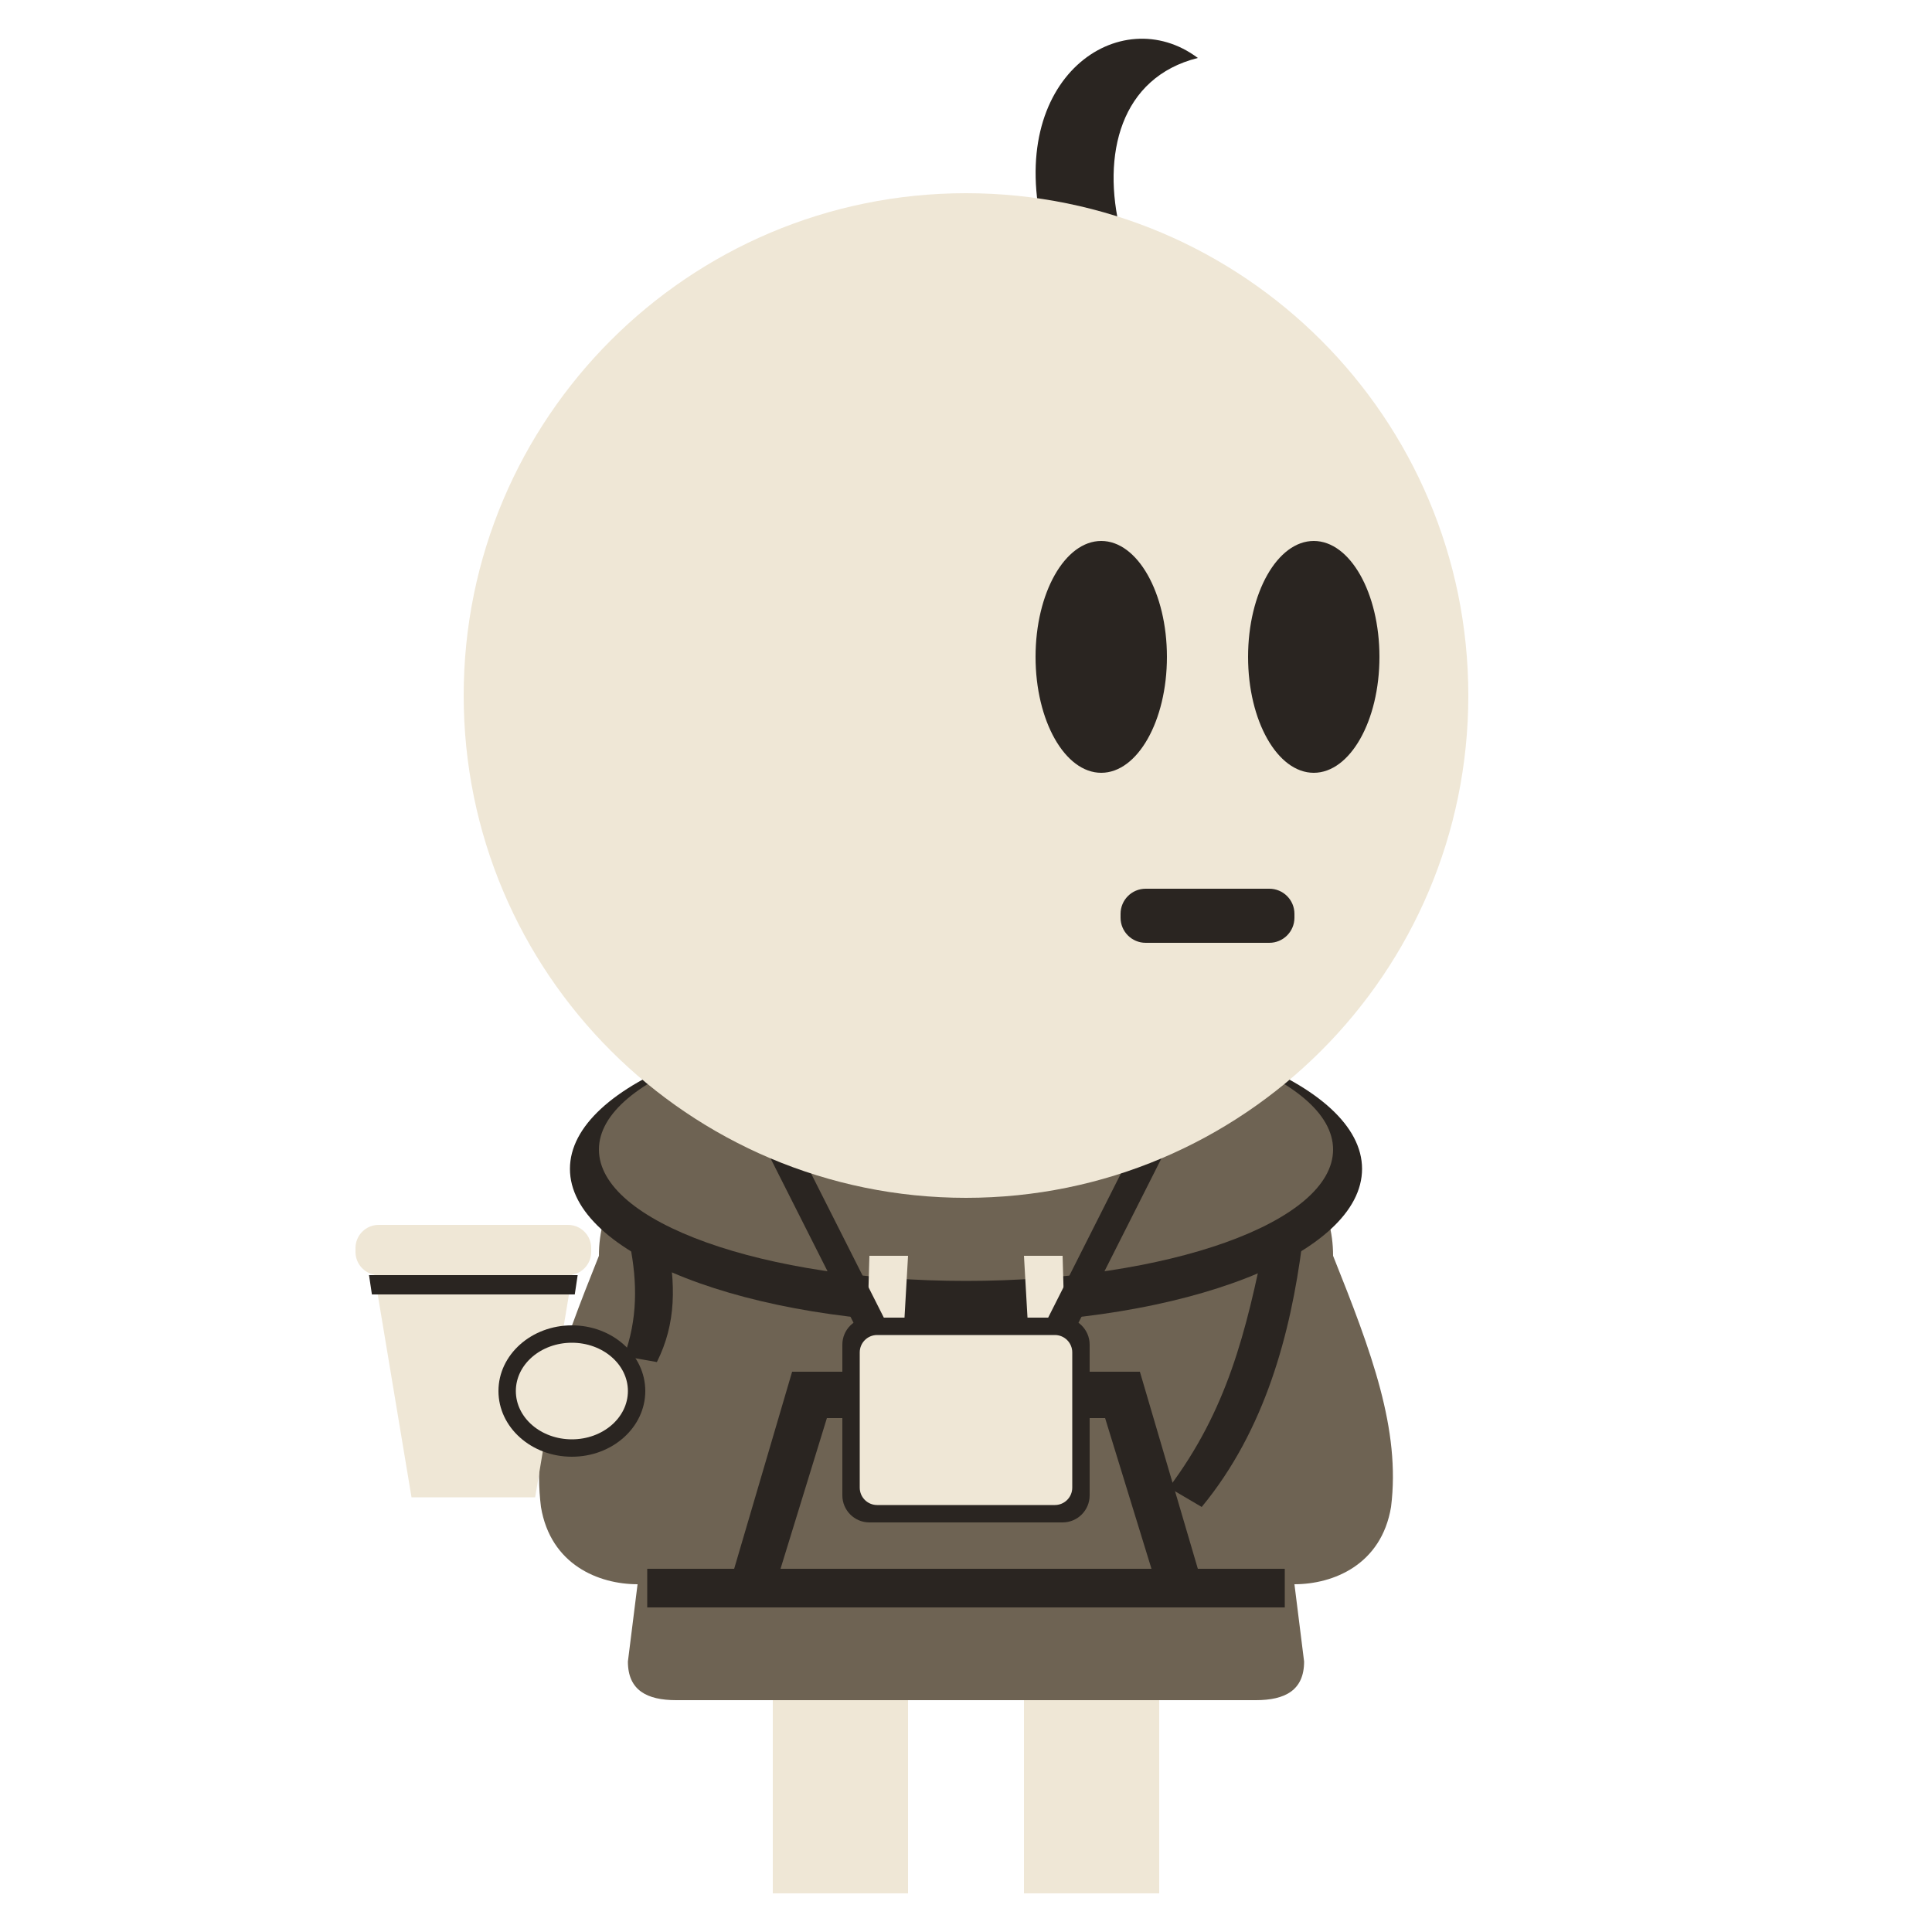
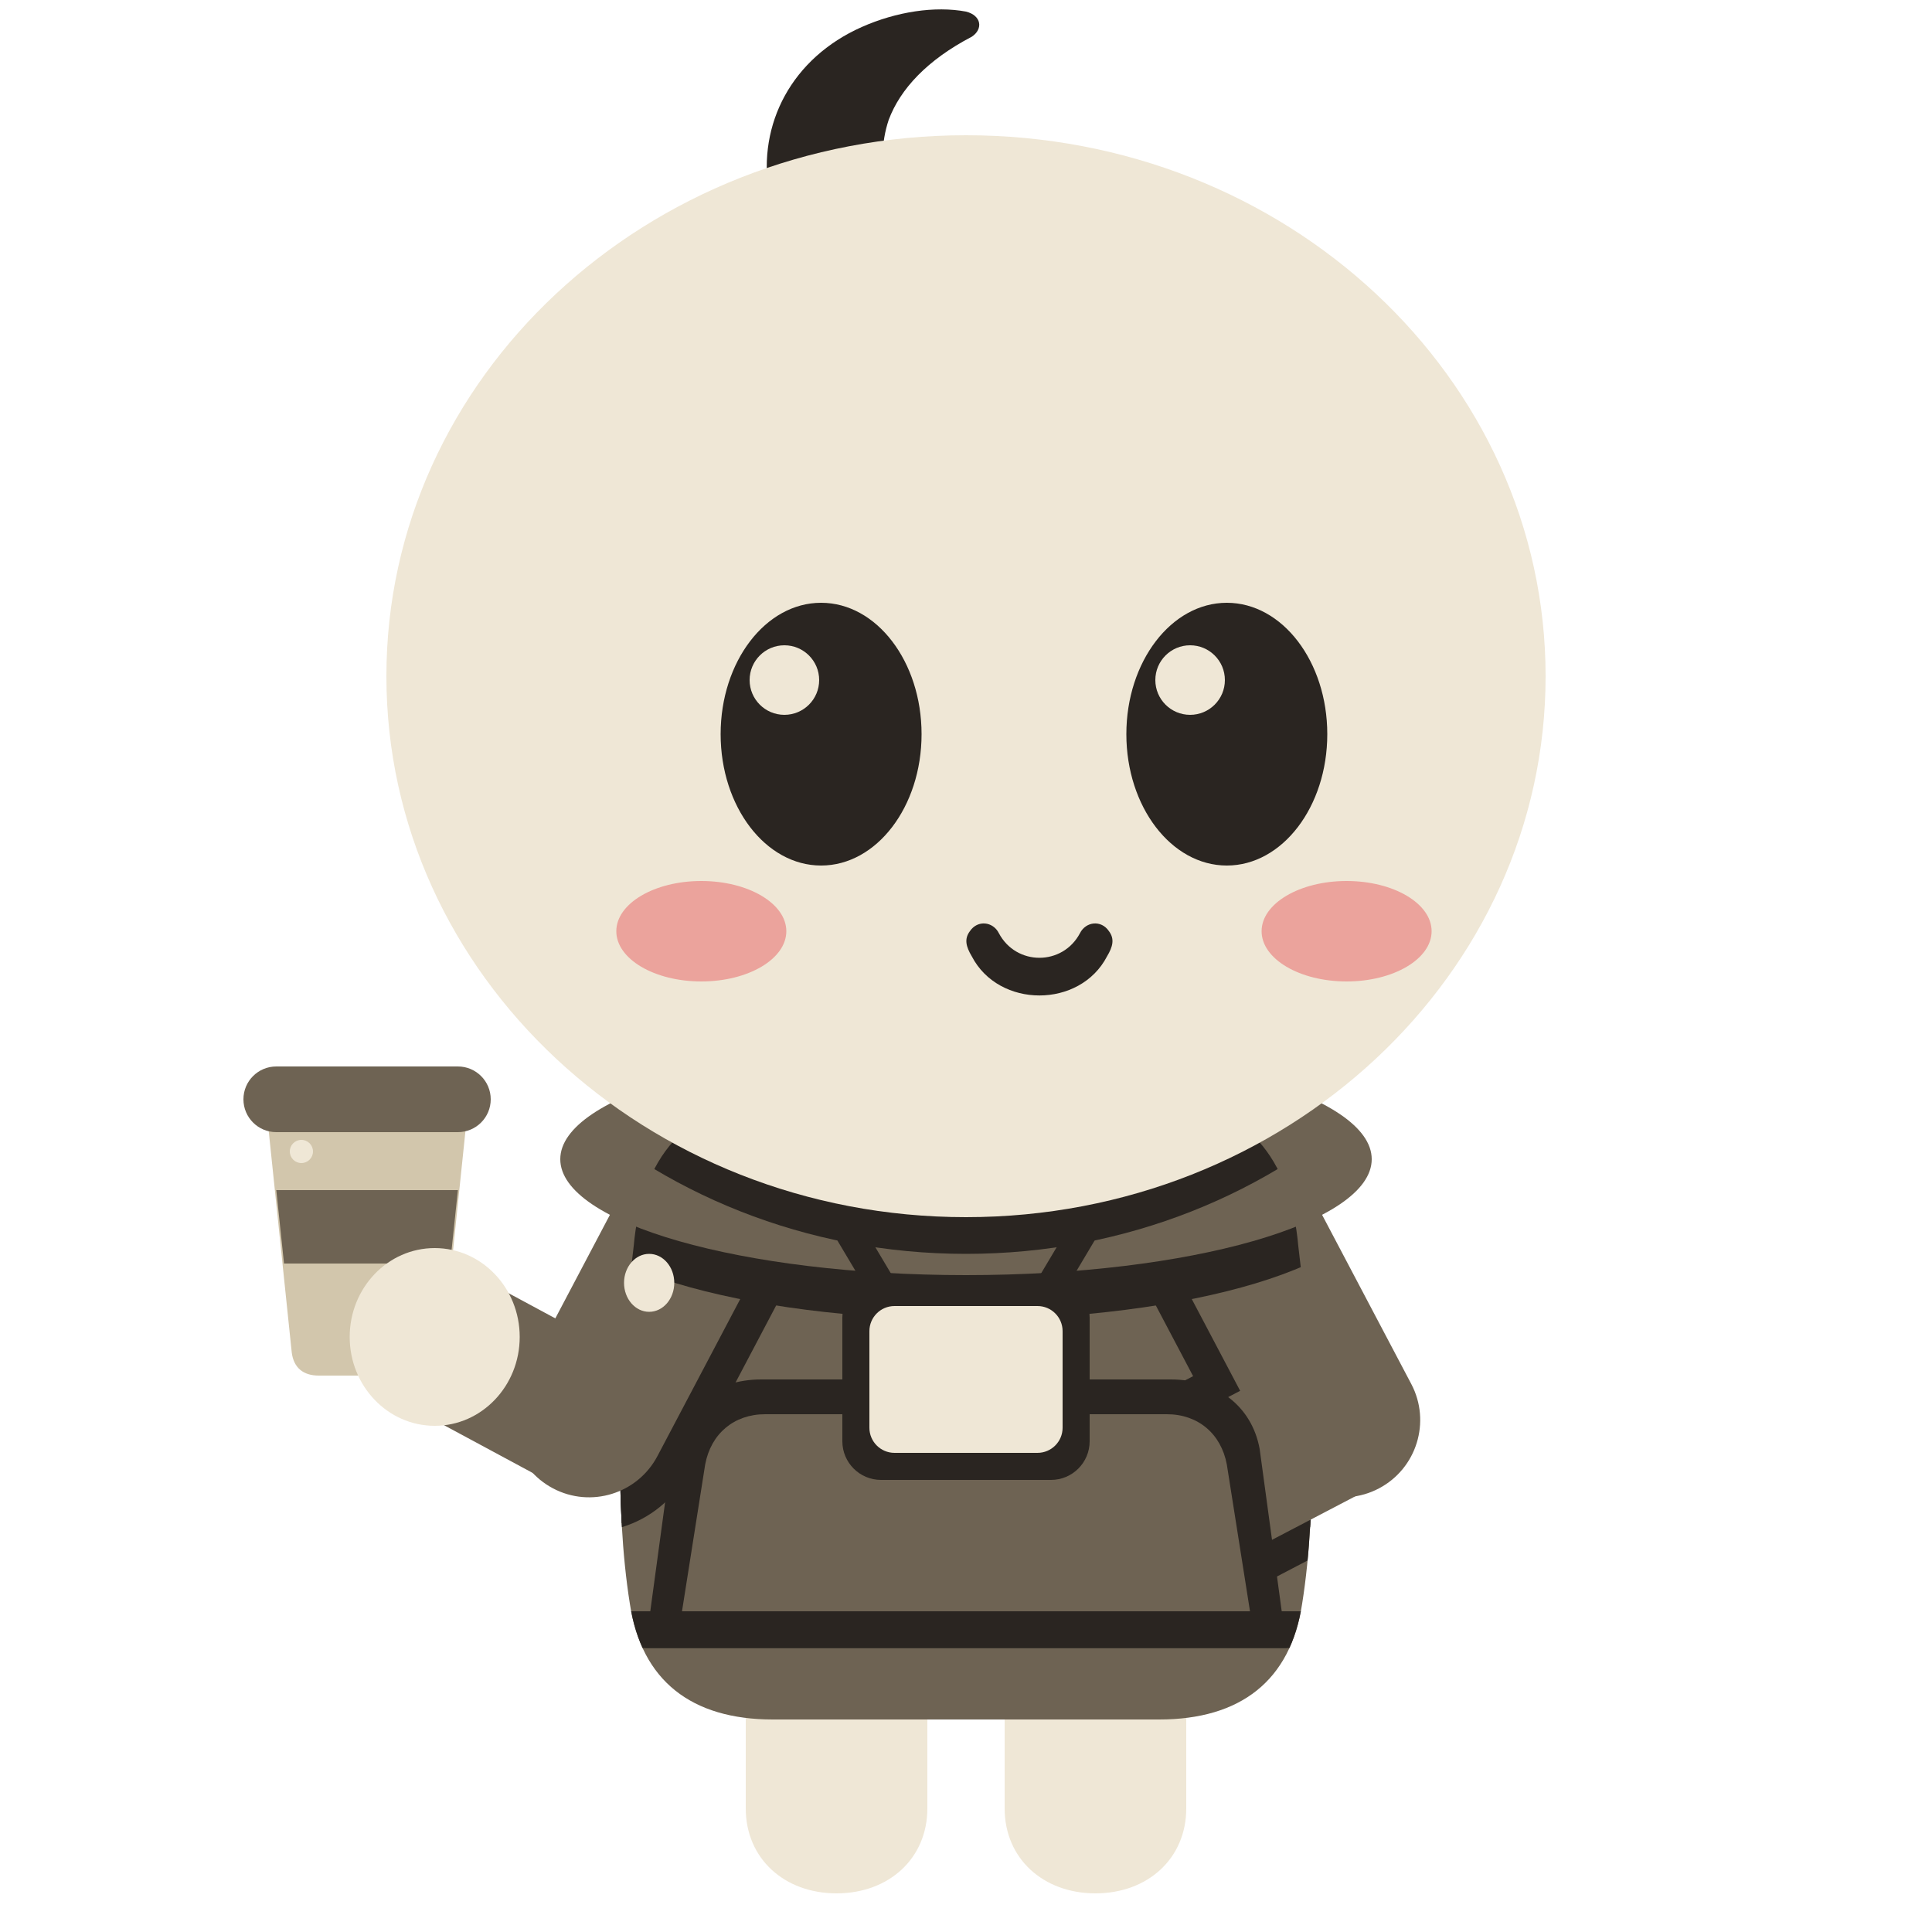
<svg xmlns="http://www.w3.org/2000/svg" viewBox="0 0 100 100">
-   <path d="M54 12 C52 4 58 0 62 3 C58 4 57 8 58 12 Z" fill="#2A2521" />
-   <path d="M40 84 L47 84 L47 98 L40 98 Z M53 84 L60 84 L60 98 L53 98 Z" fill="#EFE7D6" />
-   <path d="M31 65 C31 60 36 58 42 58 L58 58 C64 58 69 60 69 65 C71 70 72.5 74 72 78 C71.5 81 69 82 67 82 L67.5 86 C67.5 87.5 66.5 88 65 88 L35 88 C33.5 88 32.5 87.5 32.5 86 L33 82 C31 82 28.5 81 28 78 C27.5 74 29 70 31 65 Z" fill="#6E6353" />
-   <path d="M33.5 81.2 L66.5 81.2 L66.5 83.2 L33.5 83.2 Z" fill="#2A2521" />
-   <path d="M65.5 64 C64.5 69 63.5 73 60.5 77 L62.2 78 C65.5 74 66.8 69 67.4 64.4 Z" fill="#2A2521" />
-   <path d="M38 81.2 L41 71 L59 71 L62 81.2 L59.6 81.2 L57.2 73.4 L42.8 73.4 L40.4 81.2 Z" fill="#2A2521" />
-   <ellipse cx="50" cy="60.5" rx="20.5" ry="8" fill="#2A2521" />
-   <ellipse cx="50" cy="59.5" rx="19" ry="6.8" fill="#6E6353" />
-   <path d="M45 65 L47 65 L46.6 72 L44.8 72 Z M53 65 L55 65 L55.2 72 L53.4 72 Z" fill="#EFE7D6" />
-   <path d="M39.3 58.8 L40.7 58.2 L46.1 68.9 L44.7 69.5 Z M60.7 58.8 L59.3 58.2 L53.9 68.9 L55.3 69.5 Z" fill="#2A2521" />
-   <rect x="43.6" y="68.2" width="12.8" height="10.6" rx="1.4" fill="#2A2521" />
-   <rect x="44.5" y="69.1" width="11" height="8.8" rx="0.9" fill="#EFE7D6" />
-   <circle cx="50" cy="36" r="26" fill="#EFE7D6" />
-   <ellipse cx="57" cy="34" rx="3.4" ry="6" fill="#2A2521" />
-   <ellipse cx="68" cy="34" rx="3.4" ry="6" fill="#2A2521" />
-   <rect x="58" y="46" width="9" height="2.8" rx="1.3" fill="#2A2521" />
-   <path d="M19.3 65.5 L29.7 65.5 L27.7 77.5 L21.3 77.5 Z" fill="#EFE7D6" />
-   <rect x="18.4" y="63.4" width="12.2" height="2.6" rx="1.2" fill="#EFE7D6" />
-   <path d="M19.1 66 L29.9 66 L29.75 67 L19.25 67 Z" fill="#2A2521" />
-   <path d="M34.5 64 C35 66.5 35 68.5 34 70.5 L32.3 70.2 C33 68.3 33 66.4 32.6 64.4 Z" fill="#2A2521" />
-   <ellipse cx="29.6" cy="72" rx="3.8" ry="3.4" fill="#2A2521" />
-   <ellipse cx="29.6" cy="72" rx="2.9" ry="2.5" fill="#EFE7D6" />
+   <defs>
+     <clipPath id="body">
+       <path d="M40 57 C35.5 57 33.2 60 32.8 64.5 C32 71 31.8 78 32.6 83 C33.2 87 35.8 89 40 89 L60 89 C64.2 89 66.8 87 67.4 83 C68.2 78 68 71 67.2 64.5 C66.8 60 64.5 57 60 57 Z" />
+     </clipPath>
+   </defs>
+   <path d="M38.6 85 L48 85 L48 93.6 C48 96.2 46 98 43.3 98 C40.6 98 38.6 96.2 38.6 93.6 Z M52 85 L61.4 85 L61.4 93.6 C61.4 96.2 59.4 98 56.7 98 C54 98 52 96.2 52 93.6 Z" fill="#EFE7D6" />
+   <path d="M40 57 C35.5 57 33.2 60 32.8 64.5 C32 71 31.8 78 32.6 83 C33.2 87 35.8 89 40 89 L60 89 C64.2 89 66.8 87 67.4 83 C68.2 78 68 71 67.2 64.5 C66.8 60 64.5 57 60 57 Z" fill="#6E6353" />
+   <rect x="30" y="83.4" width="40" height="1.9" fill="#2A2521" clip-path="url(#body)" />
+   <g fill="#2A2521" clip-path="url(#body)">
+     <rect x="-5.8" y="-5.8" width="11.6" height="22.34" rx="5.8" transform="translate(35.5 64) rotate(27.8)" />
+     <rect x="-5.6" y="-5.6" width="11.2" height="20.28" rx="5.6" transform="translate(30.5 73.5) rotate(118.3)" />
+     <rect x="-5.8" y="-5.8" width="11.6" height="22.34" rx="5.8" transform="translate(64.5 64) rotate(-27.8)" />
+     <rect x="-5.6" y="-5.6" width="11.2" height="23.05" rx="5.6" transform="translate(69.5 73.5) rotate(62.4)" />
+   </g>
+   <g fill="#6E6353">
+     <rect x="-4" y="-4" width="8" height="18.74" rx="4" transform="translate(35.5 64) rotate(27.8)" />
+     <rect x="-3.8" y="-3.8" width="7.6" height="16.68" rx="3.8" transform="translate(30.5 73.5) rotate(118.3)" />
+     <rect x="-4" y="-4" width="8" height="18.74" rx="4" transform="translate(64.5 64) rotate(-27.8)" />
+     <rect x="-3.8" y="-3.8" width="7.6" height="19.45" rx="3.8" transform="translate(69.5 73.5) rotate(62.4)" />
+   </g>
+   <path d="M39.4 71.4 L60.6 71.4 C63 71.4 64.8 72.8 65.2 75 L66.6 85.3 L33.4 85.3 L34.8 75 C35.2 72.8 37 71.4 39.4 71.4 Z" fill="#2A2521" clip-path="url(#body)" />
+   <path d="M39.6 73.2 L60.4 73.2 C62 73.2 63.2 74.2 63.5 75.8 L64.7 83.4 L35.3 83.4 L36.5 75.8 C36.8 74.2 38 73.2 39.6 73.2 Z" fill="#6E6353" />
+   <ellipse cx="50" cy="61.9" rx="21.2" ry="6.4" fill="#2A2521" clip-path="url(#body)" />
+   <ellipse cx="50" cy="60" rx="21" ry="6" fill="#6E6353" />
+   <ellipse cx="33.6" cy="66.4" rx="1.3" ry="1.5" fill="#EFE7D6" />
+   <path d="M40.6 59.6 L42 59 L47 67.4 L45.6 68 Z M59.4 59.6 L58 59 L53 67.4 L54.4 68 Z" fill="#2A2521" />
+   <rect x="43.6" y="66.2" width="12.8" height="10.4" rx="2" fill="#2A2521" />
+   <rect x="45" y="67.6" width="10" height="7.6" rx="1.3" fill="#EFE7D6" />
+   <g id="head">
+     <ellipse cx="50" cy="36.9" rx="30" ry="28" fill="#2A2521" clip-path="url(#body)" />
+     <path d="M39.8 10 C39.2 6.4 41 3 44.6 1.4 C46.4 0.6 48.4 0.3 50 0.6 C50.8 0.8 50.9 1.5 50.3 1.9 C48 3.1 46.6 4.6 46 6.2 C45.6 7.4 45.6 8.6 45.9 10 Z" fill="#2A2521" />
+     <ellipse cx="50" cy="35" rx="30" ry="28" fill="#EFE7D6" />
+     <ellipse cx="42.5" cy="38" rx="5.2" ry="6.8" fill="#2A2521" />
+     <ellipse cx="63.5" cy="38" rx="5.2" ry="6.8" fill="#2A2521" />
+     <circle cx="40.6" cy="35.2" r="1.8" fill="#EFE7D6" />
+     <circle cx="61.6" cy="35.2" r="1.8" fill="#EFE7D6" />
+     <ellipse cx="36.3" cy="48.2" rx="4.4" ry="2.6" fill="#EBA39C" />
+     <ellipse cx="69.7" cy="48.2" rx="4.4" ry="2.6" fill="#EBA39C" />
+     <path d="M50.2 48.2 C50.6 47.6 51.4 47.7 51.7 48.3 C52.6 50 55 50 55.9 48.3 C56.2 47.7 57 47.6 57.4 48.2 C57.7 48.6 57.6 49 57.3 49.5 C55.9 52.2 51.7 52.2 50.3 49.5 C50 49 49.9 48.6 50.2 48.2 Z" fill="#2A2521" />
+   </g>
+   <path d="M13.8 57.5 L24.2 57.5 L22.9 70 C22.8 70.8 22.3 71.2 21.5 71.2 L16.5 71.2 C15.7 71.2 15.2 70.8 15.1 70 Z" fill="#D2C6AC" />
+   <path d="M14.3 61.6 L23.7 61.6 L23.3 65.4 L14.7 65.4 Z" fill="#6E6353" />
+   <rect x="12.6" y="55.2" width="12.8" height="3.4" rx="1.7" fill="#6E6353" />
+   <circle cx="15.6" cy="59.6" r="0.6" fill="#EFE7D6" />
+   <ellipse cx="22.5" cy="69.2" rx="4.4" ry="4.6" fill="#EFE7D6" />
</svg>
